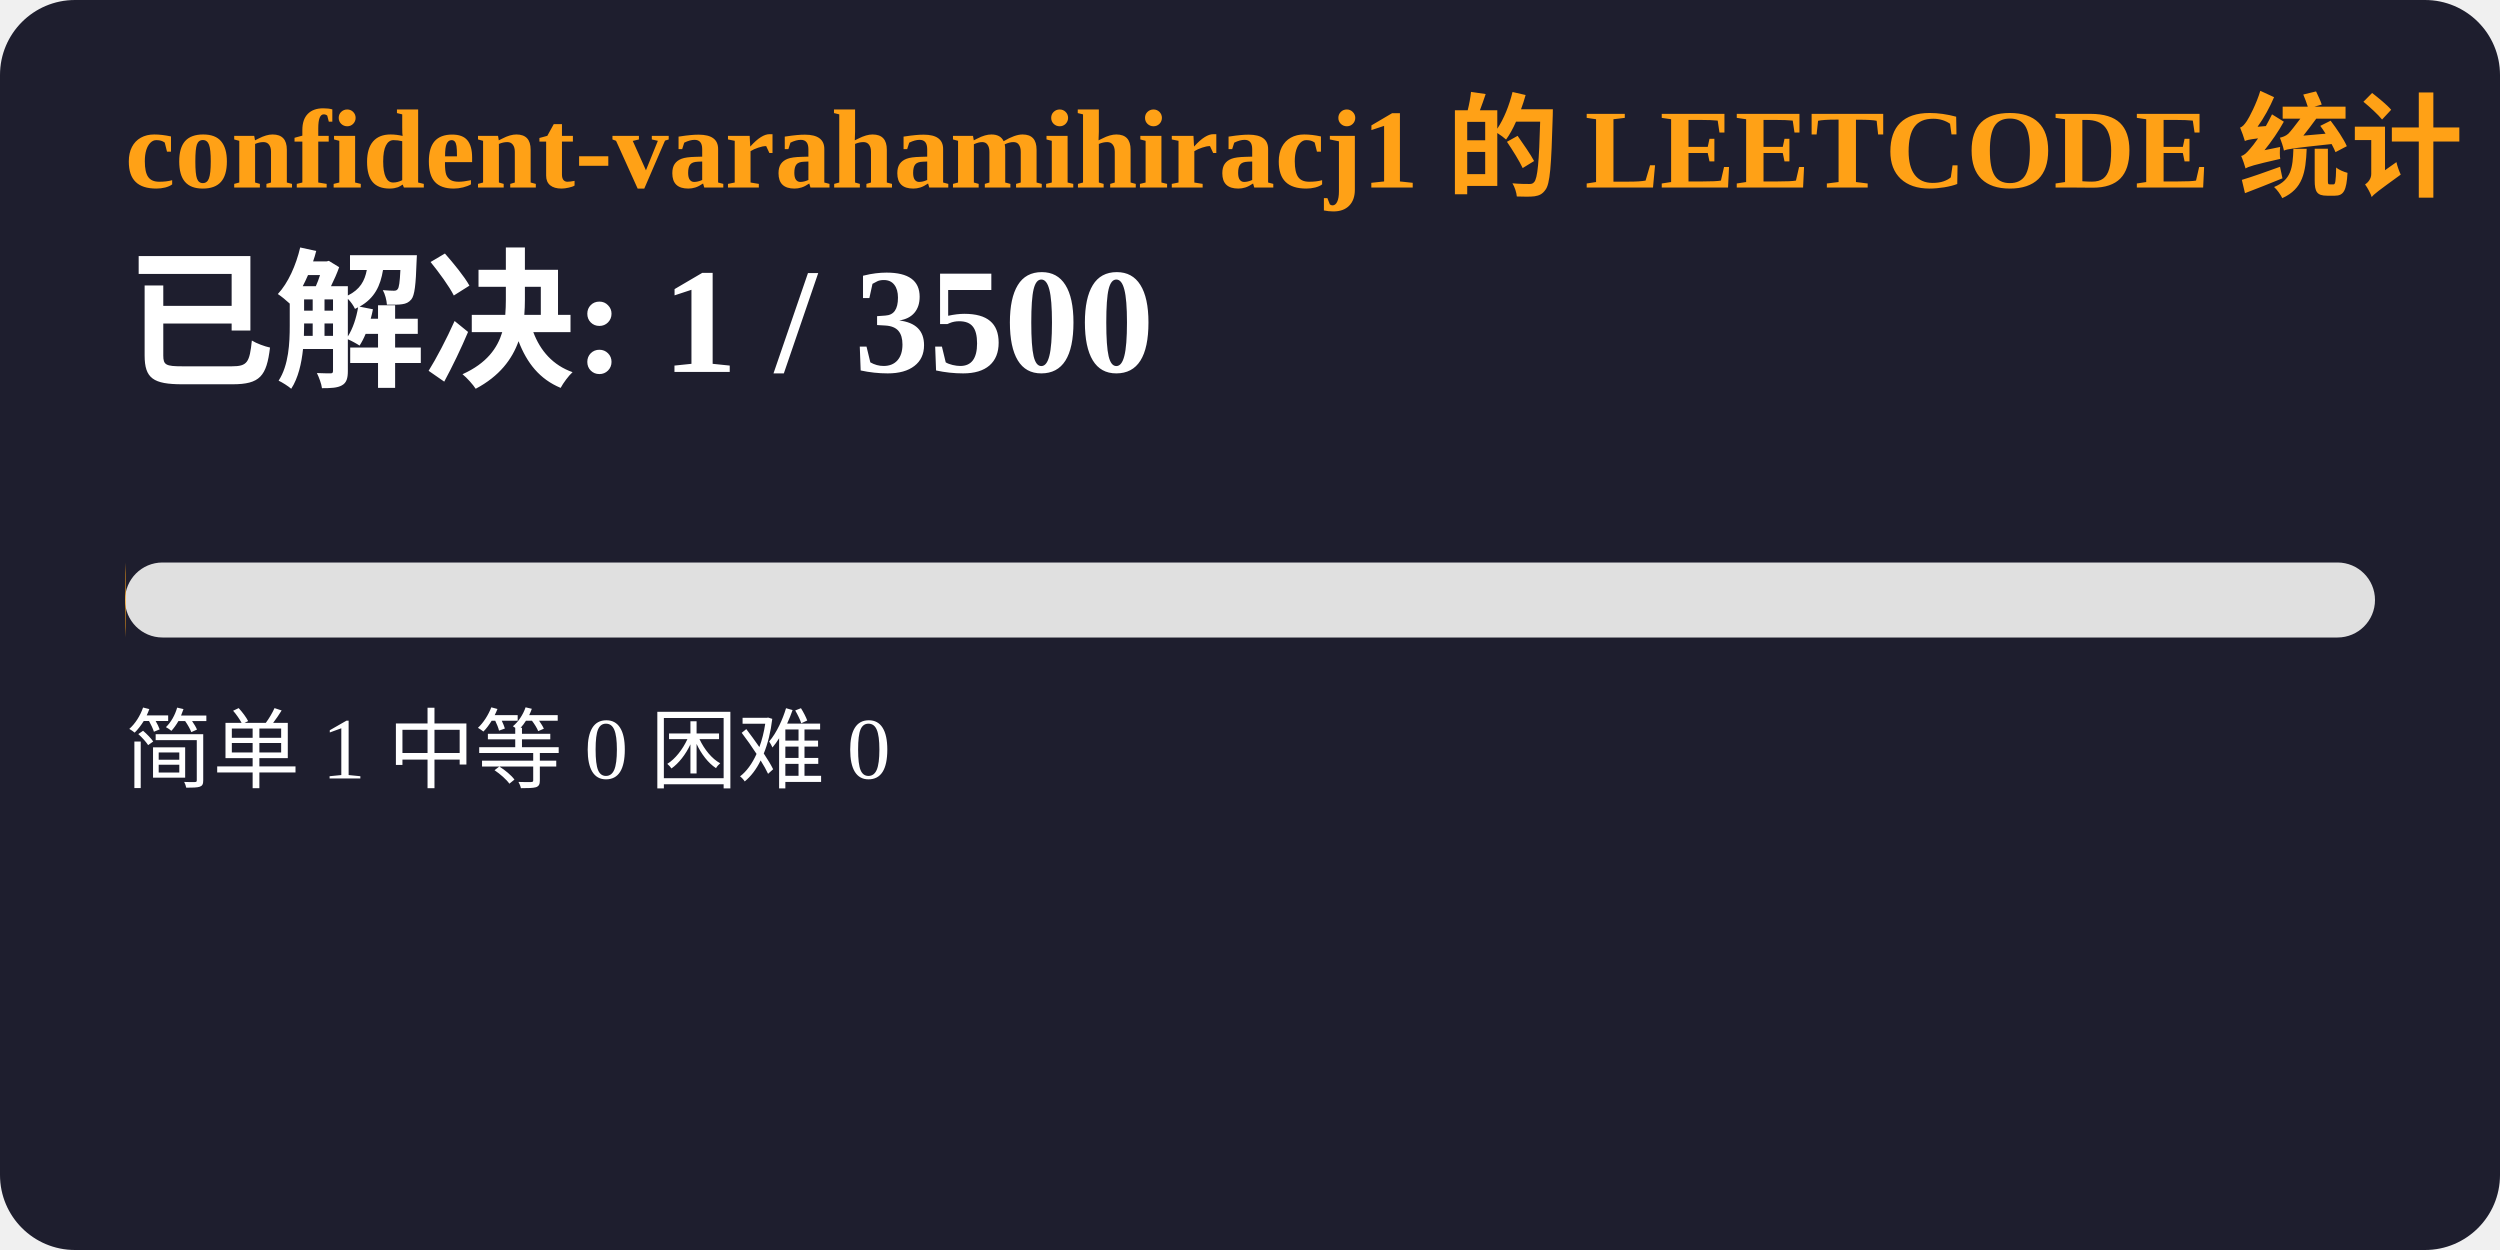
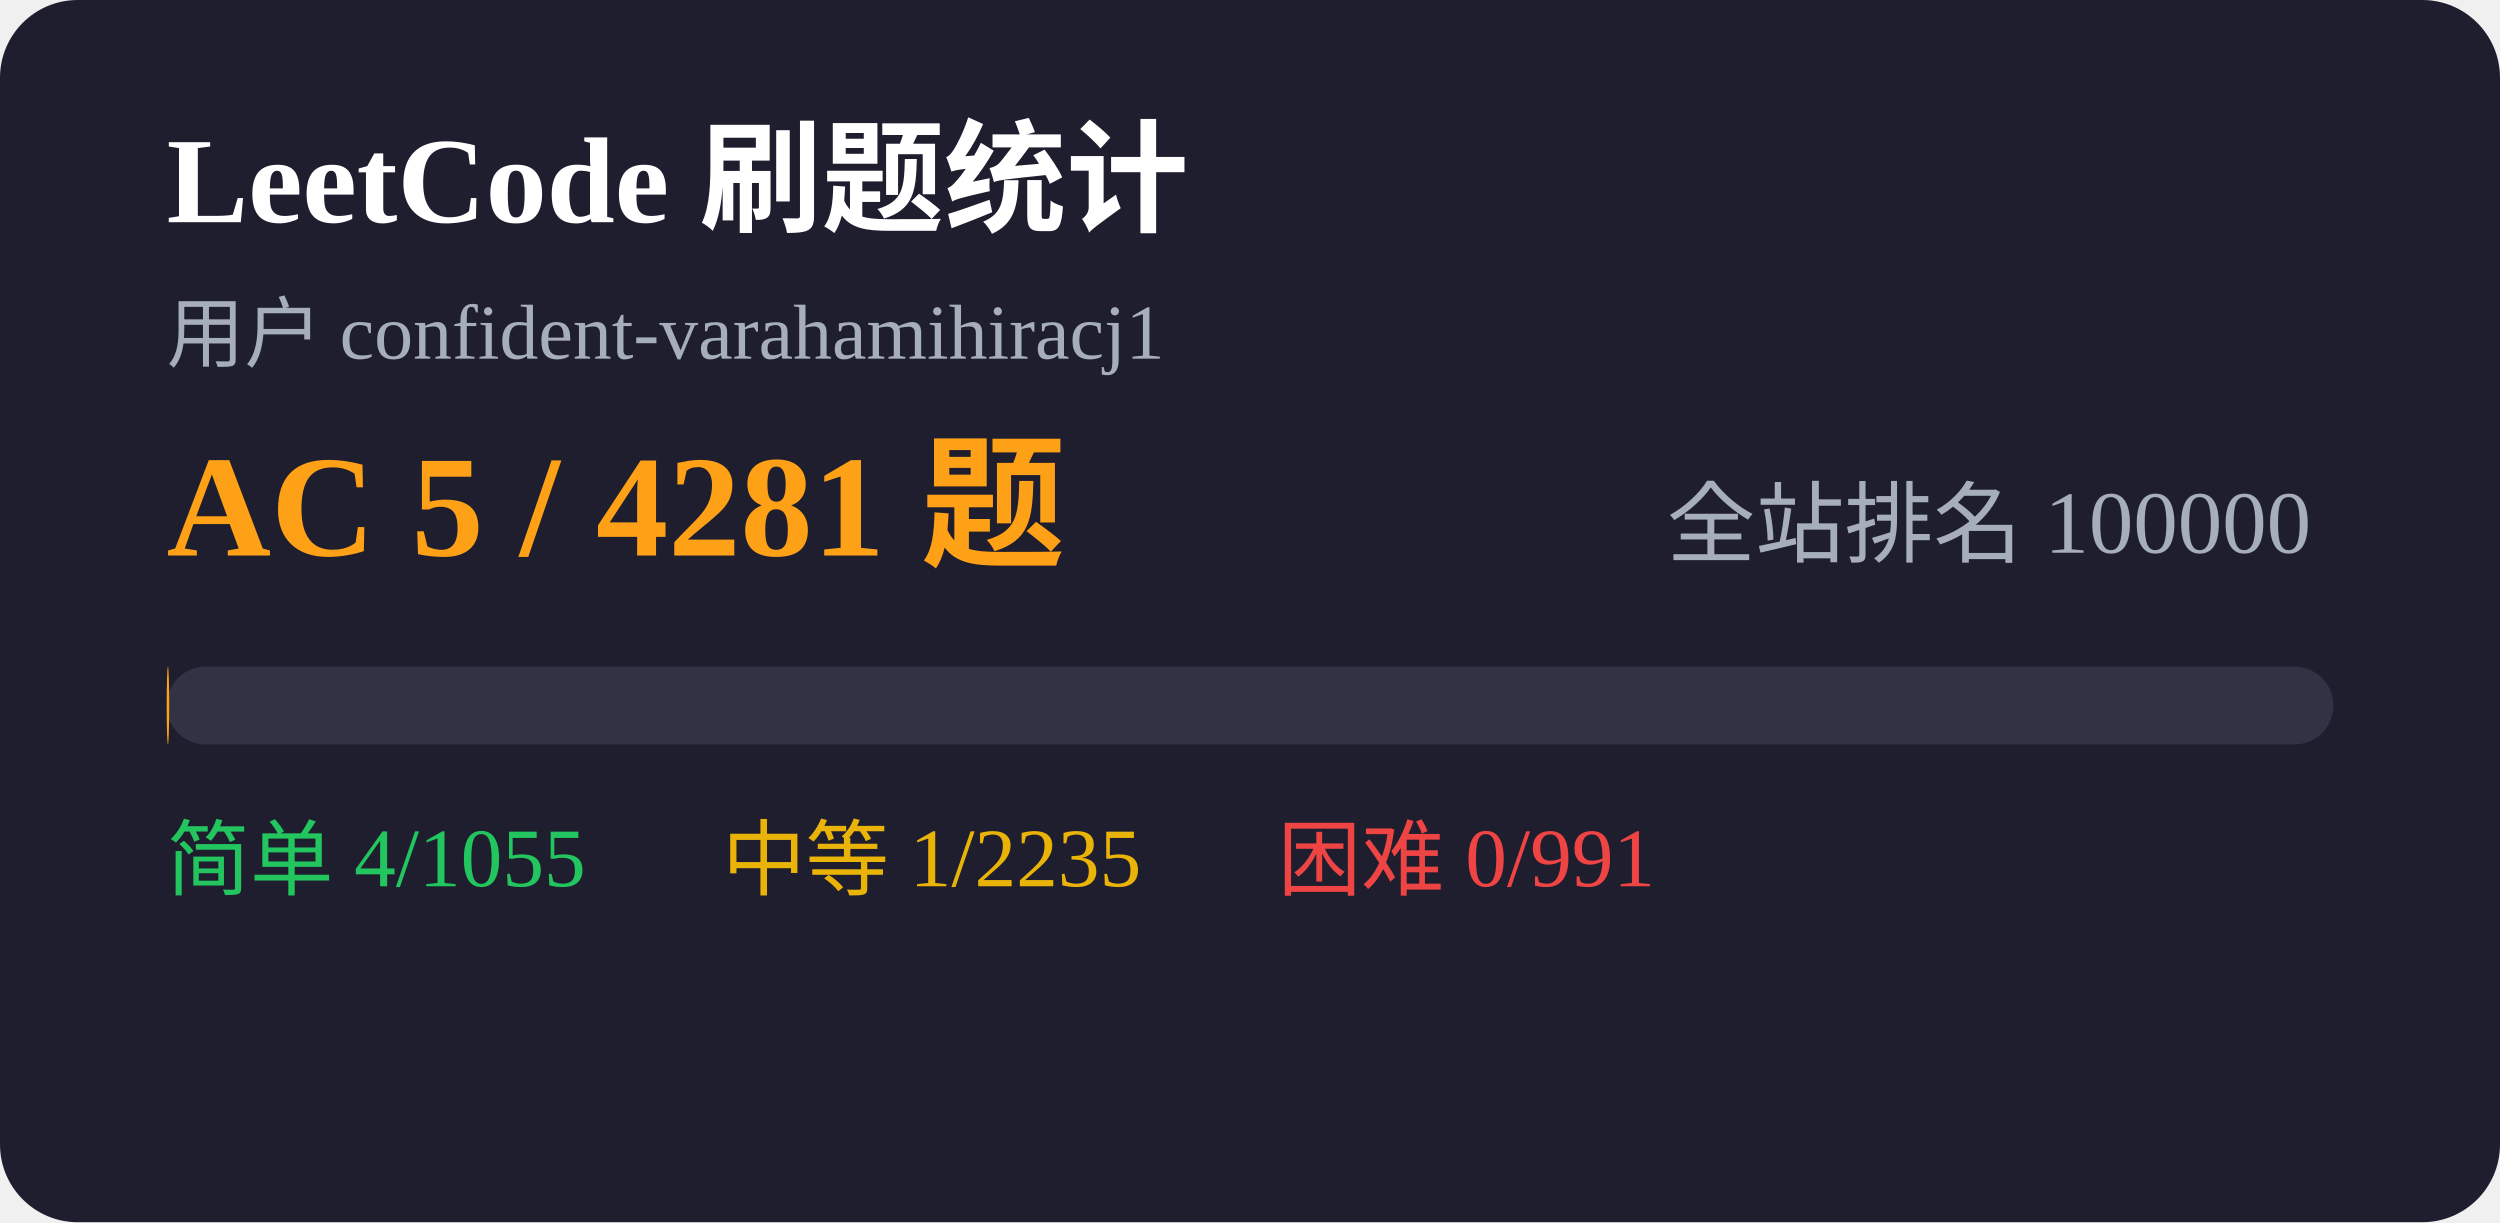
- <svg xmlns="http://www.w3.org/2000/svg" width="400" height="200">
-   <rect width="400" height="200" fill="#1e1e2e" rx="12" ry="12" />
-   <text x="20" y="30" font-size="18" font-weight="bold" fill="#ffa116">confident-varahamihiracj1 的 LEETCODE 统计</text>
-   <text x="20" y="60" font-size="24" font-weight="bold" fill="#ffffff">已解决: 1 / 3500</text>
-   <rect x="20" y="90" width="360" height="12" fill="#e0e0e0" rx="6" />
-   <rect x="20" y="90" width="0.103" height="12" fill="#ffa116" rx="6" />
-   <text x="20" y="125" font-size="14" fill="#ffffff">
-     简单 1 中等 0 困难 0
-     
-     
+ <svg xmlns="http://www.w3.org/2000/svg" width="450" height="220">
+   <rect width="450" height="220" fill="#1E1E2E" rx="14" ry="14" />
+   <text x="30" y="40" font-size="22" font-weight="bold" fill="#FFFFFF">LeetCode 刷题统计</text>
+   <text x="30" y="65" font-size="14" fill="#A6ADBB">用户 confident-varahamihiracj1</text>
+   <text x="30" y="100" font-size="26" font-weight="bold" fill="#FFA116">
+     AC 5 / 4281 题
  </text>
+   <text x="300" y="100" font-size="16" fill="#A6ADBB">
+     全站排名 100000
+   </text>
+   <rect x="30" y="120" width="390" height="14" fill="#313244" rx="7" />
+   <rect x="30" y="120" width="0.456" height="14" fill="#FFA116" rx="7" />
+   <text x="30" y="160" font-size="15" fill="#22C55E">简单 4/1055</text>
+   <text x="130" y="160" font-size="15" fill="#EAB308">中等 1/2235</text>
+   <text x="230" y="160" font-size="15" fill="#EF4444">困难 0/991</text>
</svg>
